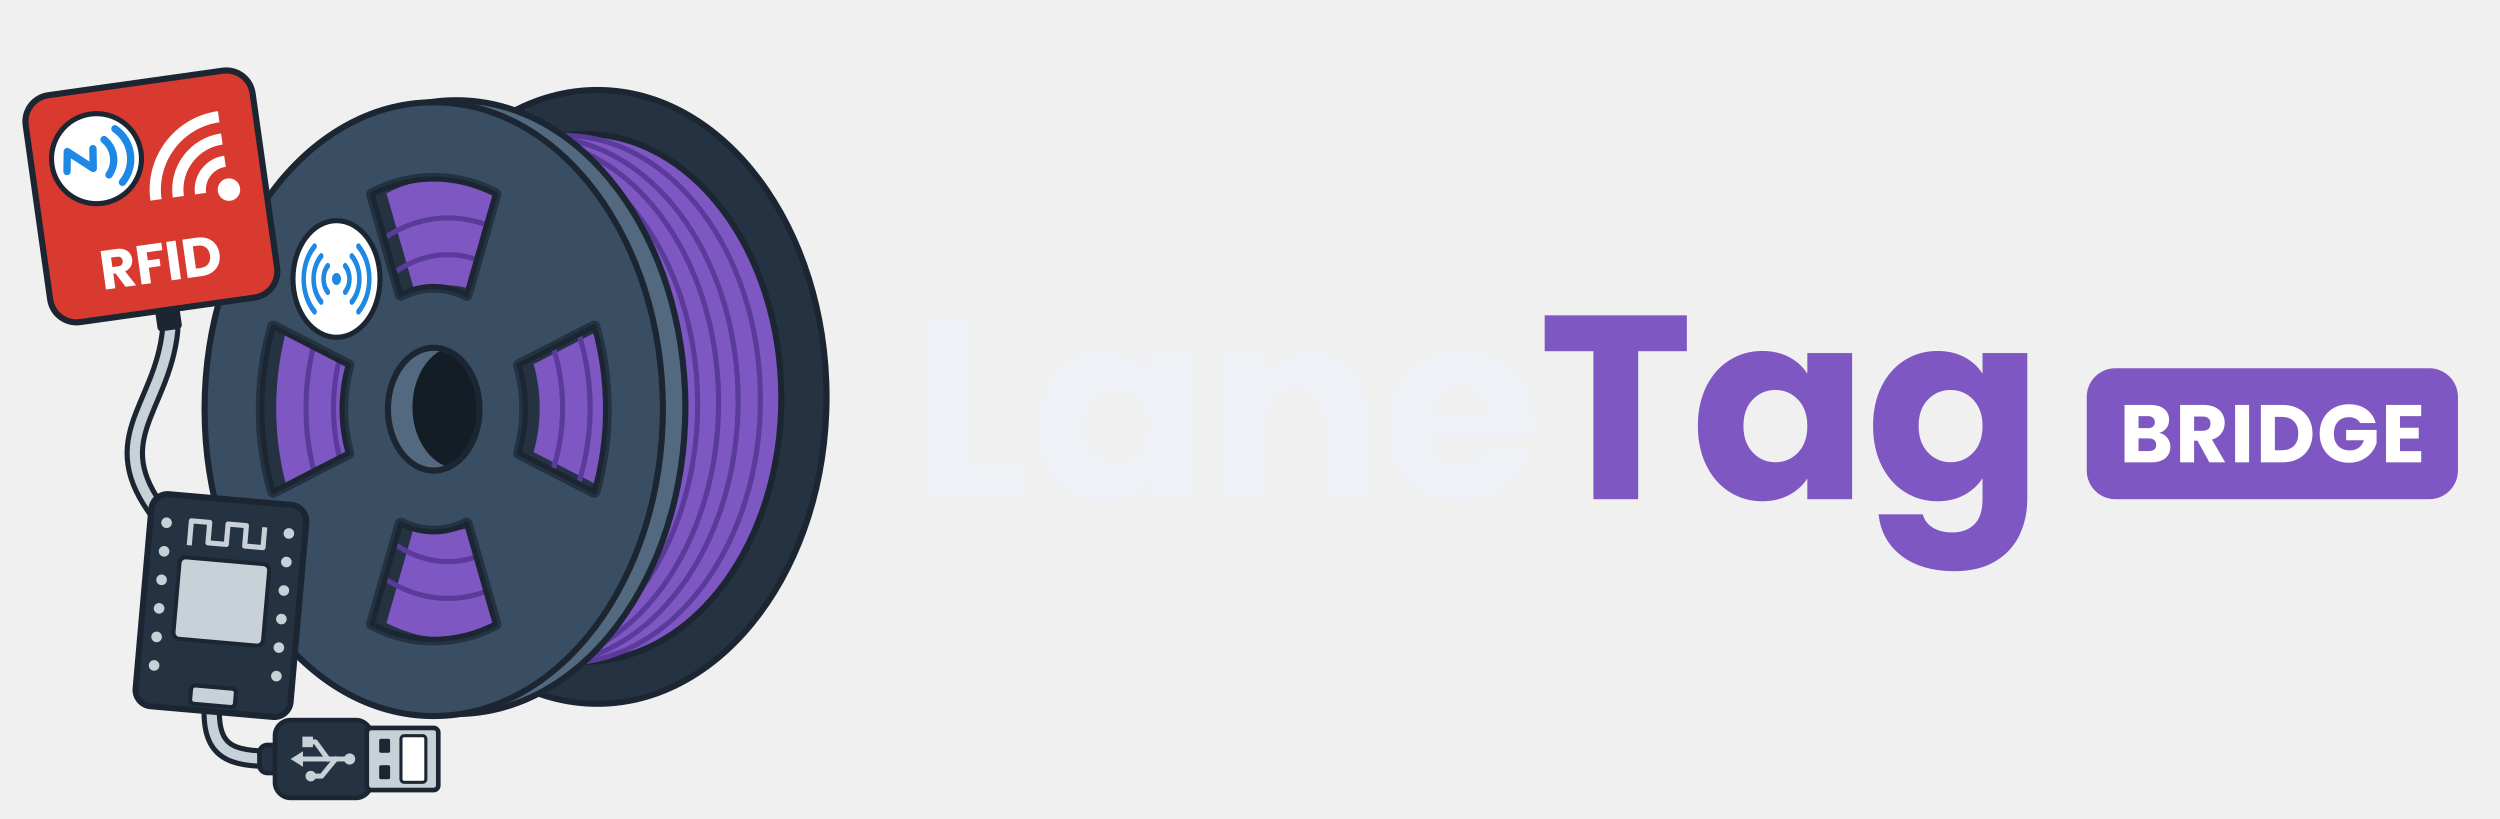
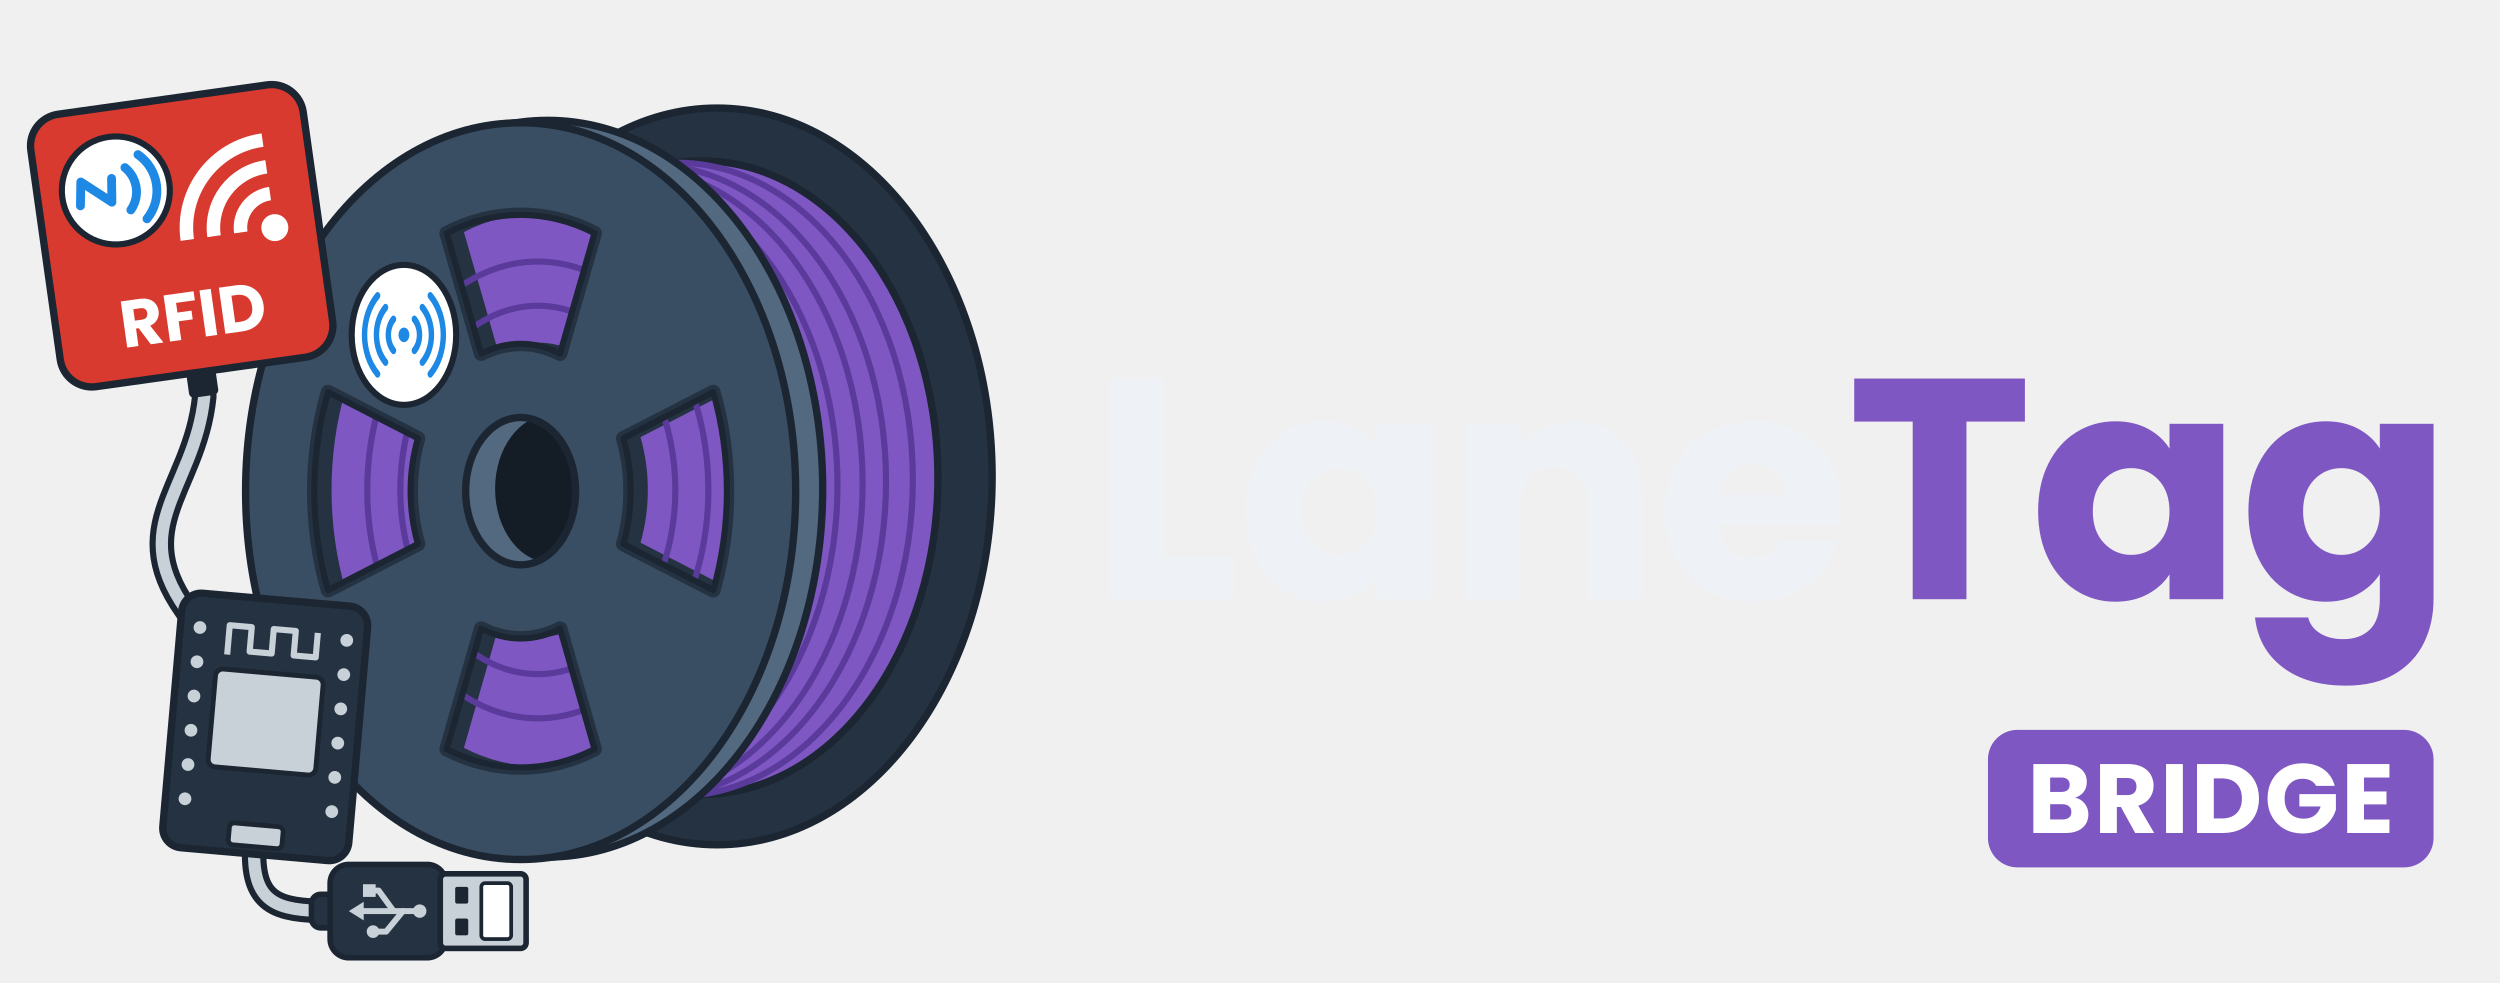
- <svg xmlns="http://www.w3.org/2000/svg" viewBox="0 0 1222 400" width="1222" height="400">
+ <svg xmlns="http://www.w3.org/2000/svg" viewBox="0 0 1018 400" width="1018" height="400">
  <g id="spool">
    <ellipse cx="292" cy="194" rx="112" ry="150" id="back-flange" fill="#243241" stroke="#1b2632" stroke-width="3" />
    <path id="filament" d="M213.01 70.72L280.21 65.68A96.32 129 0 0 1 290.99 323.28L223.79 328.32A96.32 129 0 0 1 213.01 70.72Z" fill="#7e57c2" stroke="#1b2632" stroke-width="3" stroke-linejoin="round" />
    <g id="filament-coils" fill="none" stroke="#5a3a9a" stroke-width="2.5" stroke-linecap="round">
      <path d="M229.08 69.52A96.32 129 0 0 1 239.86 327.11" />
      <path d="M239.31 68.75A96.32 129 0 0 1 250.08 326.35" />
      <path d="M249.54 67.98A96.32 129 0 0 1 260.31 325.58" />
      <path d="M259.76 67.22A96.32 129 0 0 1 270.53 324.81" />
      <path d="M269.99 66.45A96.32 129 0 0 1 280.76 324.05" />
    </g>
    <ellipse cx="212" cy="200" rx="112" ry="150" id="front-rim" fill="#53697f" stroke="#1b2632" stroke-width="3" transform="translate(11 -1)" />
    <ellipse cx="212" cy="200" rx="112" ry="150" id="front-face" fill="#3a4e63" stroke="#1b2632" stroke-width="3" />
    <g id="windows">
      <clipPath id="lt-win0">
        <path d="M242.1 94.97A84 112.5 0 0 0 181.9 94.97L195.95 143.99A44.8 60 0 0 1 228.05 143.99Z" />
      </clipPath>
      <path d="M242.1 94.97A84 112.5 0 0 0 181.9 94.97L195.95 143.99A44.8 60 0 0 1 228.05 143.99Z" fill="#243241" stroke="#243241" stroke-width="6" stroke-linejoin="round" />
      <g clip-path="url(#lt-win0)">
        <path d="M242.1 94.97A84 112.5 0 0 0 181.9 94.97L195.95 143.99A44.8 60 0 0 1 228.05 143.99Z" fill="#7e57c2" transform="translate(7 -0.5)" />
        <path d="M191 134.55A56 75 0 0 1 247 134.55" fill="none" stroke="#5a3a9a" stroke-width="2.5" />
        <path d="M184.28 118.96A69.44 93 0 0 1 253.72 118.96" fill="none" stroke="#5a3a9a" stroke-width="2.5" />
      </g>
      <path d="M242.1 94.97A84 112.5 0 0 0 181.9 94.97L195.95 143.99A44.8 60 0 0 1 228.05 143.99Z" fill="none" stroke="#1b2632" stroke-width="2.5" stroke-linejoin="round" />
      <clipPath id="lt-win1">
        <path d="M290.42 240.32A84 112.5 0 0 0 290.42 159.68L253.82 178.5A44.8 60 0 0 1 253.82 221.5Z" />
      </clipPath>
      <path d="M290.42 240.32A84 112.5 0 0 0 290.42 159.68L253.82 178.5A44.8 60 0 0 1 253.82 221.5Z" fill="#243241" stroke="#243241" stroke-width="6" stroke-linejoin="round" />
      <g clip-path="url(#lt-win1)">
        <path d="M290.42 240.32A84 112.5 0 0 0 290.42 159.68L253.82 178.5A44.8 60 0 0 1 253.82 221.5Z" fill="#7e57c2" transform="translate(7 -0.5)" />
        <path d="M267.5 162A56 75 0 0 1 267.5 237" fill="none" stroke="#5a3a9a" stroke-width="2.5" />
        <path d="M279.14 153A69.44 93 0 0 1 279.14 246" fill="none" stroke="#5a3a9a" stroke-width="2.5" />
      </g>
      <path d="M290.42 240.32A84 112.5 0 0 0 290.42 159.68L253.82 178.5A44.8 60 0 0 1 253.82 221.5Z" fill="none" stroke="#1b2632" stroke-width="2.5" stroke-linejoin="round" />
      <clipPath id="lt-win2">
        <path d="M181.9 305.03A84 112.5 0 0 0 242.1 305.03L228.05 256.01A44.8 60 0 0 1 195.95 256.01Z" />
      </clipPath>
      <path d="M181.9 305.03A84 112.5 0 0 0 242.1 305.03L228.05 256.01A44.8 60 0 0 1 195.95 256.01Z" fill="#243241" stroke="#243241" stroke-width="6" stroke-linejoin="round" />
      <g clip-path="url(#lt-win2)">
        <path d="M181.9 305.03A84 112.5 0 0 0 242.1 305.03L228.05 256.01A44.8 60 0 0 1 195.95 256.01Z" fill="#7e57c2" transform="translate(7 -0.5)" />
        <path d="M247 264.45A56 75 0 0 1 191 264.45" fill="none" stroke="#5a3a9a" stroke-width="2.5" />
        <path d="M253.72 280.04A69.44 93 0 0 1 184.28 280.04" fill="none" stroke="#5a3a9a" stroke-width="2.5" />
      </g>
      <path d="M181.9 305.03A84 112.5 0 0 0 242.1 305.03L228.05 256.01A44.8 60 0 0 1 195.95 256.01Z" fill="none" stroke="#1b2632" stroke-width="2.5" stroke-linejoin="round" />
      <clipPath id="lt-win3">
        <path d="M133.58 159.68A84 112.5 0 0 0 133.58 240.32L170.18 221.5A44.8 60 0 0 1 170.18 178.5Z" />
      </clipPath>
      <path d="M133.58 159.68A84 112.5 0 0 0 133.58 240.32L170.18 221.5A44.8 60 0 0 1 170.18 178.5Z" fill="#243241" stroke="#243241" stroke-width="6" stroke-linejoin="round" />
      <g clip-path="url(#lt-win3)">
        <path d="M133.58 159.68A84 112.5 0 0 0 133.58 240.32L170.18 221.5A44.8 60 0 0 1 170.18 178.5Z" fill="#7e57c2" transform="translate(7 -0.5)" />
        <path d="M170.5 237A56 75 0 0 1 170.5 162" fill="none" stroke="#5a3a9a" stroke-width="2.5" />
        <path d="M158.86 246A69.44 93 0 0 1 158.86 153" fill="none" stroke="#5a3a9a" stroke-width="2.5" />
      </g>
      <path d="M133.58 159.68A84 112.5 0 0 0 133.58 240.32L170.18 221.5A44.8 60 0 0 1 170.18 178.5Z" fill="none" stroke="#1b2632" stroke-width="2.5" stroke-linejoin="round" />
    </g>
    <clipPath id="lt-bore">
      <ellipse cx="212" cy="200" rx="22.4" ry="30" />
    </clipPath>
    <g id="bore">
      <ellipse cx="212" cy="200" rx="22.4" ry="30" fill="#53697f" />
      <g clip-path="url(#lt-bore)">
        <ellipse cx="224" cy="199" rx="22.4" ry="30" fill="#141c25" />
      </g>
      <ellipse cx="212" cy="200" rx="22.4" ry="30" fill="none" stroke="#1b2632" stroke-width="3" />
    </g>
    <g id="nfc-sticker">
      <ellipse cx="164.48" cy="136.36" rx="21.28" ry="28.5" fill="#ffffff" stroke="#1b2632" stroke-width="2.5" />
      <g id="tag-waves" transform="translate(164.48 136.36) scale(17.02 22.8)" fill="none" stroke="#1e88e5" stroke-width="0.13" stroke-linecap="round">
        <circle r="0.13" fill="#1e88e5" stroke="none" />
        <path d="M-0.25 -0.28A0.38 0.38 0 0 0 -0.25 0.28M0.25 -0.28A0.38 0.38 0 0 1 0.25 0.28" />
        <path d="M-0.44 -0.49A0.66 0.66 0 0 0 -0.44 0.49M0.44 -0.49A0.66 0.66 0 0 1 0.44 0.49" />
        <path d="M-0.63 -0.7A0.94 0.94 0 0 0 -0.63 0.7M0.63 -0.7A0.94 0.94 0 0 1 0.63 0.7" />
      </g>
    </g>
  </g>
  <g id="hardware">
    <g id="cable" fill="none" stroke-linecap="round">
      <path d="M83.19 161.36C79.19 201.36 47.43 215.53 81.43 255.53" stroke="#1b2632" stroke-width="10" />
      <path d="M83.19 161.36C79.19 201.36 47.43 215.53 81.43 255.53" stroke="#c8d0d8" stroke-width="5" />
    </g>
    <g id="usb-cable" fill="none" stroke-linecap="round">
      <path d="M103.47 347.8C103.47 369.8 115.47 371 137.47 371" stroke="#1b2632" stroke-width="10" />
      <path d="M103.47 347.8C103.47 369.8 115.47 371 137.47 371" stroke="#c8d0d8" stroke-width="5" />
    </g>
    <g id="usb-plug" transform="rotate(-90 137.47 371) translate(137.47 371) scale(0.76) translate(-137.47 -371)">
      <rect x="128.47" y="357" width="18" height="16" rx="5" fill="#243241" stroke="#1b2632" stroke-width="3" />
      <rect x="112.47" y="367" width="50" height="62" rx="10" fill="#243241" stroke="#1b2632" stroke-width="3" />
      <g id="usb-symbol" fill="none" stroke="#c8d0d8" stroke-width="3.2" stroke-linecap="round" stroke-linejoin="round">
        <path d="M137.47 413V383" />
        <path d="M137.47 406L126.47 397V391" />
        <path d="M137.47 401L148.47 393V388" />
      </g>
      <path d="M132.47 385L137.47 377L142.47 385Z" fill="#c8d0d8" />
      <circle cx="126.47" cy="390" r="3.4" fill="#c8d0d8" />
      <rect x="145.07" y="384.6" width="6.8" height="6.8" fill="#c8d0d8" />
      <circle cx="137.47" cy="415" r="3.6" fill="#c8d0d8" />
      <rect x="117.47" y="426" width="40" height="46" rx="3" fill="#c8d0d8" stroke="#1b2632" stroke-width="3" />
      <rect x="124.47" y="434" width="9" height="7" rx="1" fill="#1b2632" />
      <rect x="141.47" y="434" width="9" height="7" rx="1" fill="#1b2632" />
      <rect x="122.47" y="448" width="30" height="16" rx="2" fill="#ffffff" stroke="#1b2632" stroke-width="2" />
    </g>
    <g id="esp32" transform="rotate(5 108 296)">
      <rect x="70" y="244" width="76" height="104" rx="8" fill="#243241" stroke="#1b2632" stroke-width="3" />
      <path d="M90 268V256H99V266H108V256H117V266H126V256" fill="none" stroke="#c8d0d8" stroke-width="2.5" stroke-linejoin="round" />
      <rect x="86" y="274" width="44" height="40" rx="3" fill="#c8d0d8" stroke="#1b2632" stroke-width="2" />
      <circle cx="78" cy="258" r="2.6" fill="#c8d0d8" />
      <circle cx="138" cy="258" r="2.6" fill="#c8d0d8" />
      <circle cx="78" cy="272" r="2.6" fill="#c8d0d8" />
      <circle cx="138" cy="272" r="2.6" fill="#c8d0d8" />
      <circle cx="78" cy="286" r="2.6" fill="#c8d0d8" />
      <circle cx="138" cy="286" r="2.6" fill="#c8d0d8" />
      <circle cx="78" cy="300" r="2.6" fill="#c8d0d8" />
      <circle cx="138" cy="300" r="2.6" fill="#c8d0d8" />
      <circle cx="78" cy="314" r="2.6" fill="#c8d0d8" />
      <circle cx="138" cy="314" r="2.6" fill="#c8d0d8" />
      <circle cx="78" cy="328" r="2.6" fill="#c8d0d8" />
      <circle cx="138" cy="328" r="2.6" fill="#c8d0d8" />
      <rect x="97" y="336" width="22" height="9" rx="2" fill="#c8d0d8" stroke="#1b2632" stroke-width="2" />
    </g>
    <g id="nfc-card" transform="rotate(-8 74 96)">
      <rect x="68" y="148" width="12" height="14" rx="2" fill="#1b2632" />
      <rect x="18" y="40" width="112" height="112" rx="13" fill="#d93a2f" stroke="#1b2632" stroke-width="3" />
      <circle cx="50" cy="74" r="22" fill="#ffffff" stroke="#1b2632" stroke-width="2.5" />
      <g id="nfc-symbol" transform="translate(30.05 56) scale(0.15)" fill="none" stroke="#1e88e5" stroke-width="24" stroke-linecap="round" stroke-linejoin="round">
        <path d="M32 148L42 84L118 150L126 86" />
        <path d="M166 62A85 85 0 0 1 166 178" />
        <path d="M206 32A120 120 0 0 1 206 208" />
      </g>
      <g id="rfid-mark" fill="none" stroke="#ffffff" stroke-width="5.5">
        <path d="M98 98A14 14 0 0 1 112 84" />
        <path d="M87 98A25 25 0 0 1 112 73" />
        <path d="M76 98A36 36 0 0 1 112 62" />
      </g>
      <circle cx="112" cy="98" r="5.5" fill="#ffffff" />
      <path id="rfid-text" fill="#ffffff" d="M55.36 138 51.41 130.84H50.31V138H45.69V119.05H53.44Q55.68 119.05 57.26 119.83Q58.84 120.61 59.62 121.98Q60.41 123.34 60.41 125.01Q60.41 126.9 59.34 128.39Q58.27 129.87 56.19 130.49L60.57 138ZM50.31 127.58H53.17Q54.44 127.58 55.07 126.96Q55.71 126.34 55.71 125.2Q55.71 124.12 55.07 123.5Q54.44 122.88 53.17 122.88H50.31ZM75.63 119.05V122.75H67.91V126.74H73.69V130.33H67.91V138H63.29V119.05ZM82.68 119.05V138H78.06V119.05ZM103.07 128.52Q103.07 131.3 101.84 133.46Q100.61 135.62 98.35 136.81Q96.1 138 93.13 138H86.03V119.05H93.13Q96.13 119.05 98.37 120.23Q100.61 121.42 101.84 123.57Q103.07 125.72 103.07 128.52ZM98.37 128.52Q98.37 125.9 96.91 124.45Q95.45 122.99 92.83 122.99H90.65V134H92.83Q95.45 134 96.91 132.57Q98.37 131.14 98.37 128.52Z" />
    </g>
  </g>
  <g id="wordmark" aria-label="LaneTag">
    <path id="word-lane" fill="#eef2f6" d="M473.82 227.1H502.5V244H451.94V154.14H473.82ZM538.85 171.55Q546.4 171.55 552.1 174.62Q557.79 177.7 560.86 182.69V172.58H582.75V244H560.86V233.89Q557.66 238.88 551.97 241.95Q546.27 245.02 538.72 245.02Q530.02 245.02 522.85 240.48Q515.68 235.94 511.52 227.55Q507.36 219.17 507.36 208.16Q507.36 197.15 511.52 188.83Q515.68 180.51 522.85 176.03Q530.02 171.55 538.85 171.55ZM545.25 190.62Q538.72 190.62 534.18 195.3Q529.63 199.97 529.63 208.16Q529.63 216.35 534.18 221.15Q538.72 225.95 545.25 225.95Q551.78 225.95 556.32 221.22Q560.86 216.48 560.86 208.29Q560.86 200.1 556.32 195.36Q551.78 190.62 545.25 190.62ZM668.38 202.27V244H646.62V205.22Q646.62 198.05 642.91 194.08Q639.2 190.11 632.93 190.11Q626.66 190.11 622.94 194.08Q619.23 198.05 619.23 205.22V244H597.34V172.58H619.23V182.05Q622.56 177.31 628.19 174.56Q633.82 171.81 640.86 171.81Q653.41 171.81 660.9 179.94Q668.38 188.06 668.38 202.27ZM749.28 213.54H699.74Q700.26 220.19 704.03 223.71Q707.81 227.23 713.31 227.23Q721.5 227.23 724.7 220.32H748Q746.21 227.36 741.54 232.99Q736.86 238.62 729.82 241.82Q722.78 245.02 714.08 245.02Q703.58 245.02 695.39 240.54Q687.2 236.06 682.59 227.74Q677.98 219.42 677.98 208.29Q677.98 197.15 682.53 188.83Q687.07 180.51 695.26 176.03Q703.46 171.55 714.08 171.55Q724.45 171.55 732.51 175.9Q740.58 180.26 745.12 188.32Q749.66 196.38 749.66 207.14Q749.66 210.21 749.28 213.54ZM727.26 201.38Q727.26 195.74 723.42 192.42Q719.58 189.09 713.82 189.09Q708.32 189.09 704.54 192.29Q700.77 195.49 699.87 201.38Z" />
    <path id="word-tag" fill="#7e57c2" d="M824.54 154.14V171.68H800.74V244H778.85V171.68H755.04V154.14ZM861.41 171.55Q868.96 171.55 874.66 174.62Q880.35 177.7 883.42 182.69V172.58H905.31V244H883.42V233.89Q880.22 238.88 874.53 241.95Q868.83 245.02 861.28 245.02Q852.58 245.02 845.41 240.48Q838.24 235.94 834.08 227.55Q829.92 219.17 829.92 208.16Q829.92 197.15 834.08 188.83Q838.24 180.51 845.41 176.03Q852.58 171.55 861.41 171.55ZM867.81 190.62Q861.28 190.62 856.74 195.3Q852.19 199.97 852.19 208.16Q852.19 216.35 856.74 221.15Q861.28 225.95 867.81 225.95Q874.34 225.95 878.88 221.22Q883.42 216.48 883.42 208.29Q883.42 200.1 878.88 195.36Q874.34 190.62 867.81 190.62ZM969.06 182.69V172.58H990.94V243.87Q990.94 253.73 987.04 261.73Q983.14 269.73 975.14 274.46Q967.14 279.2 955.23 279.2Q939.36 279.2 929.5 271.71Q919.65 264.22 918.24 251.42H939.87Q940.9 255.52 944.74 257.89Q948.58 260.26 954.21 260.26Q960.99 260.26 965.02 256.35Q969.06 252.45 969.06 243.87V233.76Q965.86 238.75 960.22 241.89Q954.59 245.02 947.04 245.02Q938.21 245.02 931.04 240.48Q923.87 235.94 919.71 227.55Q915.55 219.17 915.55 208.16Q915.55 197.15 919.71 188.83Q923.87 180.51 931.04 176.03Q938.21 171.55 947.04 171.55Q954.59 171.55 960.29 174.62Q965.98 177.7 969.06 182.69ZM953.44 190.62Q946.91 190.62 942.37 195.3Q937.82 199.97 937.82 208.16Q937.82 216.35 942.37 221.15Q946.91 225.95 953.44 225.95Q959.97 225.95 964.51 221.22Q969.06 216.48 969.06 208.29Q969.06 200.1 964.51 195.36Q959.97 190.62 953.44 190.62Z" />
  </g>
  <g id="bridge-tag">
-     <rect x="1020" y="180" width="181.44" height="64" rx="14" fill="#7e57c2" />
-     <path id="word-bridge" fill="#ffffff" d="M1060.88 218.36Q1060.88 221.88 1058.42 223.94Q1055.96 226 1051.56 226H1038.48V197.92H1051.12Q1055.4 197.92 1057.82 199.88Q1060.24 201.84 1060.24 205.2Q1060.24 207.68 1058.94 209.32Q1057.64 210.96 1055.48 211.6Q1057.92 212.12 1059.4 214.02Q1060.88 215.92 1060.88 218.36ZM1045.32 209.28H1049.8Q1051.48 209.28 1052.38 208.54Q1053.28 207.8 1053.28 206.36Q1053.28 204.92 1052.38 204.16Q1051.48 203.4 1049.8 203.4H1045.32ZM1053.96 217.44Q1053.96 215.96 1052.98 215.12Q1052 214.28 1050.28 214.28H1045.32V220.48H1050.36Q1052.08 220.48 1053.02 219.7Q1053.96 218.92 1053.96 217.44ZM1079.96 226 1074.12 215.4H1072.48V226H1065.64V197.92H1077.12Q1080.44 197.92 1082.78 199.08Q1085.12 200.24 1086.28 202.26Q1087.44 204.28 1087.44 206.76Q1087.44 209.56 1085.86 211.76Q1084.28 213.96 1081.2 214.88L1087.68 226ZM1072.48 210.56H1076.72Q1078.6 210.56 1079.54 209.64Q1080.48 208.72 1080.48 207.04Q1080.48 205.44 1079.54 204.52Q1078.6 203.6 1076.72 203.6H1072.48ZM1099.36 197.92V226H1092.52V197.92ZM1130.36 211.96Q1130.36 216.08 1128.54 219.28Q1126.72 222.48 1123.38 224.24Q1120.04 226 1115.64 226H1105.12V197.92H1115.64Q1120.08 197.92 1123.4 199.68Q1126.72 201.44 1128.54 204.62Q1130.36 207.8 1130.36 211.96ZM1123.4 211.96Q1123.4 208.08 1121.24 205.92Q1119.08 203.76 1115.2 203.76H1111.96V220.08H1115.2Q1119.08 220.08 1121.24 217.96Q1123.4 215.84 1123.4 211.96ZM1153.64 206.8Q1152.88 205.4 1151.46 204.66Q1150.04 203.92 1148.12 203.92Q1144.8 203.92 1142.8 206.1Q1140.8 208.28 1140.8 211.92Q1140.8 215.8 1142.9 217.98Q1145 220.16 1148.68 220.16Q1151.2 220.16 1152.94 218.88Q1154.68 217.6 1155.48 215.2H1146.8V210.16H1161.68V216.52Q1160.92 219.08 1159.1 221.28Q1157.28 223.48 1154.48 224.84Q1151.68 226.2 1148.16 226.2Q1144 226.2 1140.74 224.38Q1137.48 222.56 1135.66 219.32Q1133.84 216.08 1133.84 211.92Q1133.84 207.76 1135.66 204.5Q1137.48 201.24 1140.72 199.42Q1143.96 197.6 1148.12 197.6Q1153.16 197.6 1156.62 200.04Q1160.08 202.48 1161.2 206.8ZM1173.12 203.4V209.08H1182.28V214.36H1173.12V220.52H1183.48V226H1166.28V197.92H1183.48V203.4Z" />
+     <rect x="809.5" y="297.2" width="181.44" height="56" rx="12" fill="#7e57c2" />
+     <path id="word-bridge" fill="#ffffff" d="M850.38 331.56Q850.38 335.08 847.92 337.14Q845.46 339.2 841.06 339.2H827.98V311.12H840.62Q844.9 311.12 847.32 313.08Q849.74 315.04 849.74 318.4Q849.74 320.88 848.44 322.52Q847.14 324.16 844.98 324.8Q847.42 325.32 848.9 327.22Q850.38 329.12 850.38 331.56ZM834.82 322.48H839.3Q840.98 322.48 841.88 321.74Q842.78 321 842.78 319.56Q842.78 318.12 841.88 317.36Q840.98 316.6 839.3 316.6H834.82ZM843.46 330.64Q843.46 329.16 842.48 328.32Q841.5 327.48 839.78 327.48H834.82V333.68H839.86Q841.58 333.68 842.52 332.9Q843.46 332.12 843.46 330.64ZM869.46 339.2 863.62 328.6H861.98V339.2H855.14V311.12H866.62Q869.94 311.12 872.28 312.28Q874.62 313.44 875.78 315.46Q876.94 317.48 876.94 319.96Q876.94 322.76 875.36 324.96Q873.78 327.16 870.7 328.08L877.18 339.2ZM861.98 323.76H866.22Q868.1 323.76 869.04 322.84Q869.98 321.92 869.98 320.24Q869.98 318.64 869.04 317.72Q868.1 316.8 866.22 316.8H861.98ZM888.86 311.12V339.2H882.02V311.12ZM919.86 325.16Q919.86 329.28 918.04 332.48Q916.22 335.68 912.88 337.44Q909.54 339.2 905.14 339.2H894.62V311.12H905.14Q909.58 311.12 912.9 312.88Q916.22 314.64 918.04 317.82Q919.86 321 919.86 325.16ZM912.9 325.16Q912.9 321.28 910.74 319.12Q908.58 316.96 904.7 316.96H901.46V333.28H904.7Q908.58 333.28 910.74 331.16Q912.9 329.04 912.9 325.16ZM943.14 320Q942.38 318.6 940.96 317.86Q939.54 317.12 937.62 317.12Q934.3 317.12 932.3 319.3Q930.3 321.48 930.3 325.12Q930.3 329 932.4 331.18Q934.5 333.36 938.18 333.36Q940.7 333.36 942.44 332.08Q944.18 330.8 944.98 328.4H936.3V323.36H951.18V329.72Q950.42 332.28 948.6 334.48Q946.78 336.68 943.98 338.04Q941.18 339.4 937.66 339.4Q933.5 339.4 930.24 337.58Q926.98 335.76 925.16 332.52Q923.34 329.28 923.34 325.12Q923.34 320.96 925.16 317.7Q926.98 314.44 930.22 312.62Q933.46 310.8 937.62 310.8Q942.66 310.8 946.12 313.24Q949.58 315.68 950.7 320ZM962.62 316.6V322.28H971.78V327.56H962.62V333.72H972.98V339.2H955.78V311.12H972.98V316.6Z" />
  </g>
</svg>
